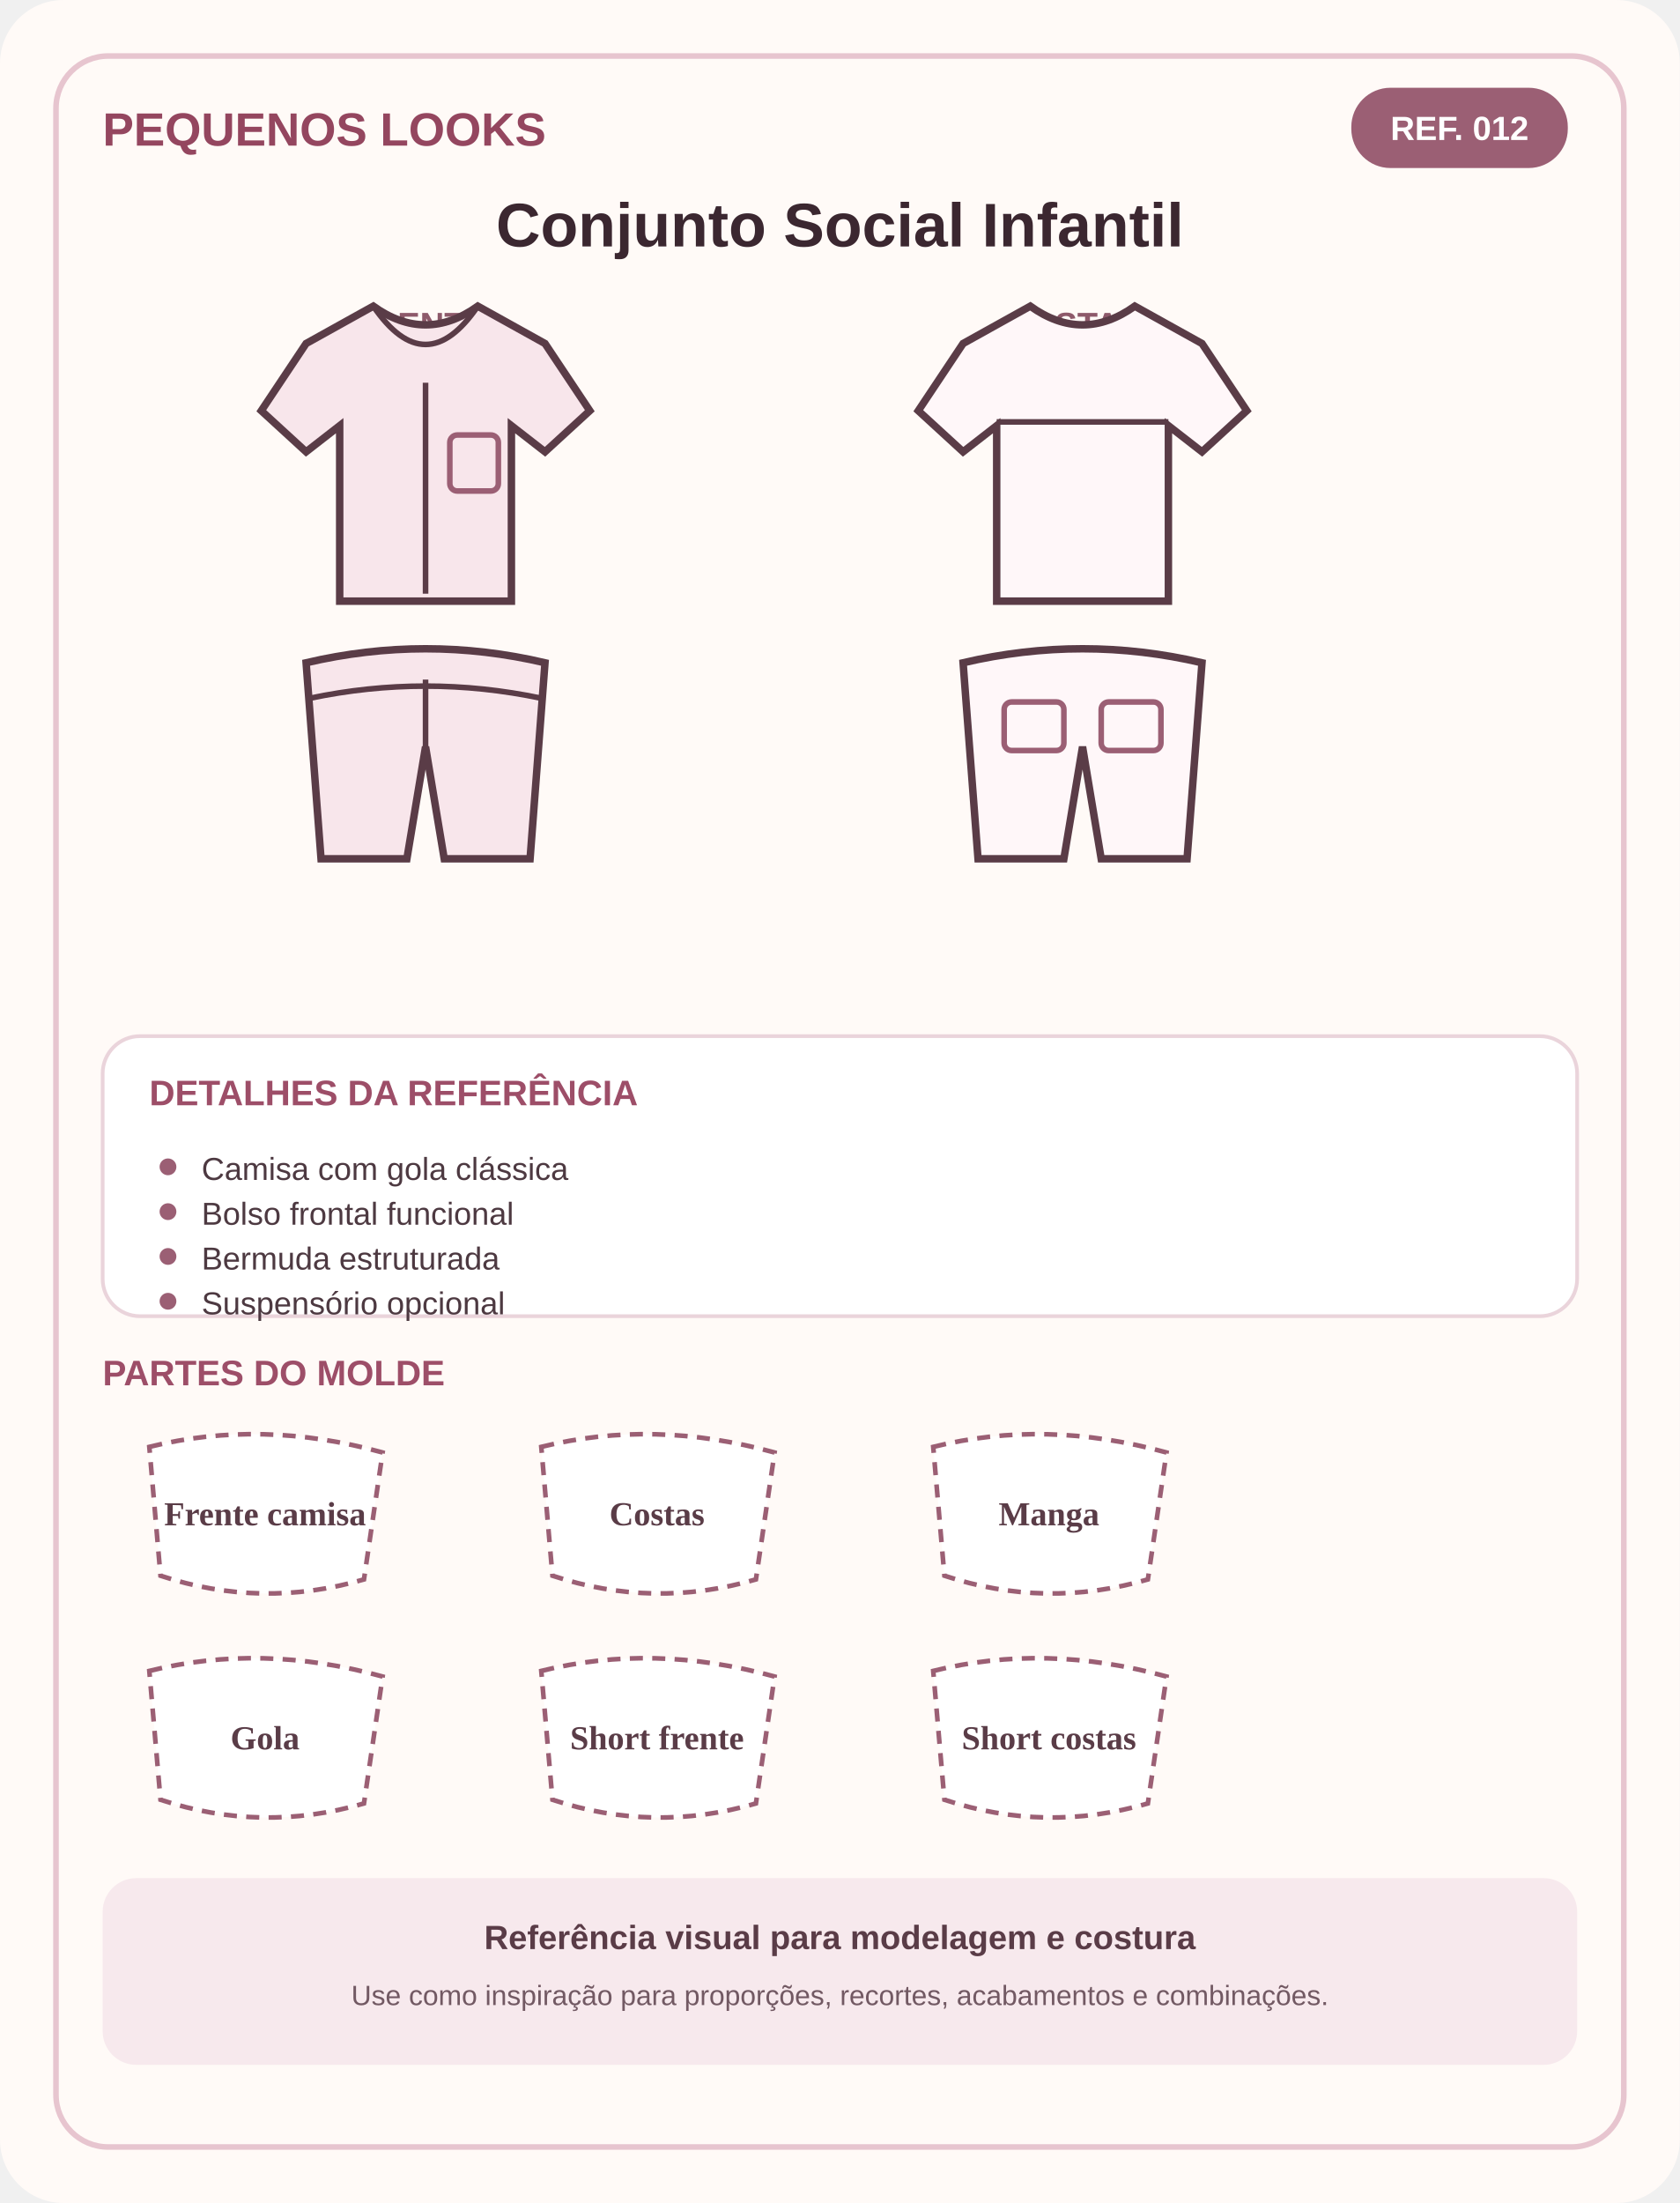
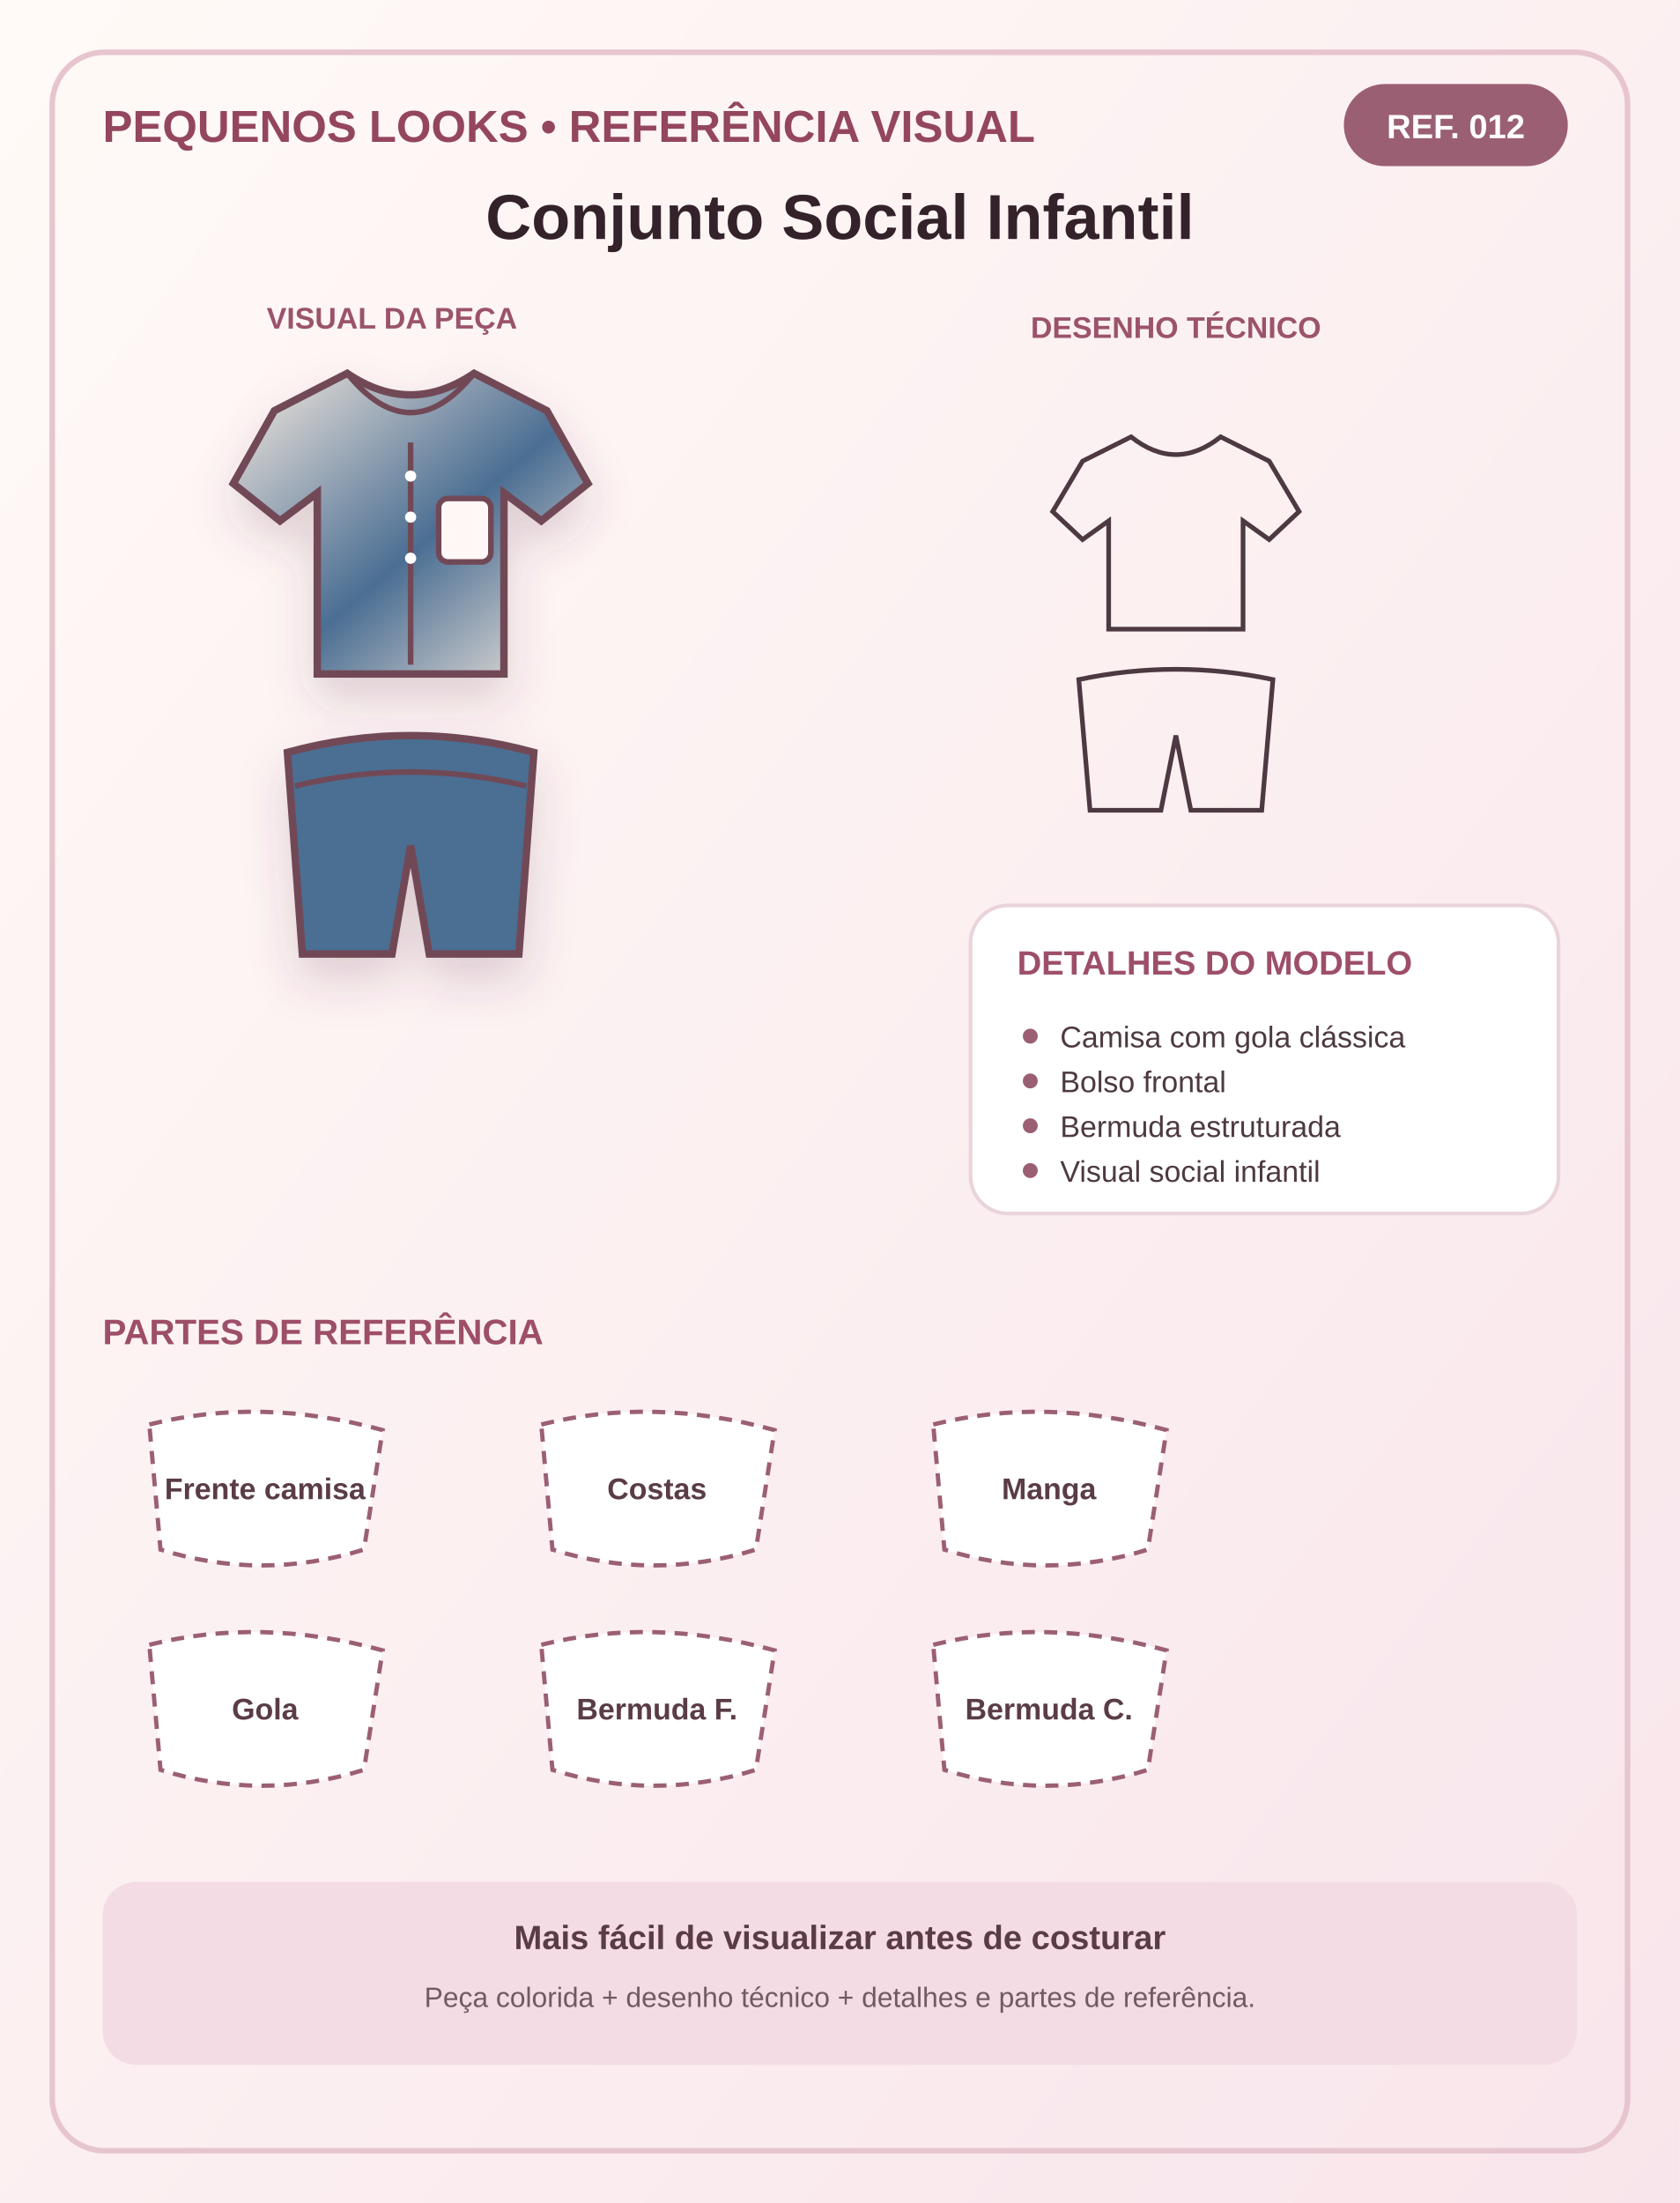
<svg xmlns="http://www.w3.org/2000/svg" width="900" height="1180" viewBox="0 0 900 1180">
-   <rect width="900" height="1180" rx="34" fill="#fffaf7" />
-   <rect x="30" y="30" width="840" height="1120" rx="28" fill="none" stroke="#e7c5cf" stroke-width="3" />
-   <text x="55" y="78" font-family="Montserrat,Arial,sans-serif" font-size="25" font-weight="900" fill="#94465f">PEQUENOS LOOKS</text>
-   <rect x="724" y="47" width="116" height="43" rx="21" fill="#9b5f74" />
-   <text x="782" y="75" text-anchor="middle" font-family="Arial,sans-serif" font-size="18" font-weight="700" fill="#fff">REF. 012</text>
-   <text x="450" y="132" text-anchor="middle" font-family="Montserrat,Arial,sans-serif" font-size="33" font-weight="900" fill="#3b2730">Conjunto Social Infantil</text>
-   <text x="225" y="180" text-anchor="middle" font-family="Arial,sans-serif" font-size="18" font-weight="700" fill="#8d596a">FRENTE</text>
-   <text x="575" y="180" text-anchor="middle" font-family="Arial,sans-serif" font-size="18" font-weight="700" fill="#8d596a">COSTAS</text>
-   <g transform="translate(78 150)">
-     <path d="M86 34 L122 14 Q150 34 178 14 L214 34 L238 70 L214 92 L196 78 L196 172 L104 172 L104 78 L86 92 L62 70 Z" fill="#f8e6eb" stroke="#5a3c47" stroke-width="4" />
-     <path d="M122 14 Q150 55 178 14 M150 55 L150 168" fill="none" stroke="#5a3c47" stroke-width="3" />
-     <rect x="163" y="83" width="26" height="30" rx="4" fill="none" stroke="#9b5f74" stroke-width="3" />
-     <path d="M86 205 Q150 190 214 205 L206 310 L160 310 L150 250 L140 310 L94 310 Z" fill="#f8e6eb" stroke="#5a3c47" stroke-width="4" />
-     <path d="M88 224 Q150 211 212 224 M150 214 L150 250" fill="none" stroke="#5a3c47" stroke-width="3" />
+   <defs>
+     <linearGradient id="bg" x1="0" y1="0" x2="1" y2="1">
+       <stop stop-color="#fffaf7" />
+       <stop offset="1" stop-color="#f8e5eb" />
+     </linearGradient>
+     <linearGradient id="fabric" x1="0" y1="0" x2="1" y2="1">
+       <stop stop-color="#f5eadf" />
+       <stop offset=".55" stop-color="#4b6e93" />
+       <stop offset="1" stop-color="#f5eadf" />
+     </linearGradient>
+     <filter id="shadow" x="-20%" y="-20%" width="140%" height="140%">
+       <feDropShadow dx="0" dy="12" stdDeviation="12" flood-color="#6d4050" flood-opacity=".2" />
+     </filter>
+     <pattern id="floral" width="46" height="46" patternUnits="userSpaceOnUse">
+       <circle cx="13" cy="13" r="6" fill="#fff" opacity=".8" />
+       <circle cx="30" cy="27" r="5" fill="#f7c5cf" />
+       <path d="M13 7l3-6M29 22l5-5M10 18l-5 5" stroke="#7c9a78" stroke-width="2" />
+     </pattern>
+   </defs>
+   <rect width="900" height="1180" fill="url(#bg)" />
+   <rect x="28" y="28" width="844" height="1124" rx="28" fill="none" stroke="#e7c5cf" stroke-width="3" />
+   <text x="55" y="76" font-family="Arial" font-size="24" font-weight="900" fill="#94465f">PEQUENOS LOOKS • REFERÊNCIA VISUAL</text>
+   <rect x="720" y="45" width="120" height="44" rx="22" fill="#9b5f74" />
+   <text x="780" y="74" text-anchor="middle" font-family="Arial" font-size="18" font-weight="700" fill="#fff">REF. 012</text>
+   <text x="450" y="128" text-anchor="middle" font-family="Arial" font-size="34" font-weight="900" fill="#34222a">Conjunto Social Infantil</text>
+   <text x="210" y="176" text-anchor="middle" font-family="Arial" font-size="16" font-weight="800" fill="#9b536b">VISUAL DA PEÇA</text>
+   <g transform="translate(70 185)" filter="url(#shadow)">
+     <path d="M77 35 L116 15 Q150 38 184 15 L223 35 L245 74 L220 94 L200 79 L200 176 L100 176 L100 79 L80 94 L55 74 Z" fill="url(#fabric)" stroke="#714957" stroke-width="4" />
+     <path d="M116 15 Q150 57 184 15 M150 52 L150 171" fill="none" stroke="#714957" stroke-width="3" />
+     <rect x="165" y="82" width="28" height="34" rx="5" fill="#fff8f6" stroke="#714957" stroke-width="3" />
+     <circle cx="150" cy="70" r="3" fill="#fff" />
+     <circle cx="150" cy="92" r="3" fill="#fff" />
+     <circle cx="150" cy="114" r="3" fill="#fff" />
+     <path d="M84 218 Q150 200 216 218 L208 326 L160 326 L150 268 L140 326 L92 326 Z" fill="#4b6e93" stroke="#714957" stroke-width="4" />
+     <path d="M88 236 Q150 221 212 236" fill="none" stroke="#714957" stroke-width="3" />
  </g>
-   <g transform="translate(430 150)">
-     <path d="M86 34 L122 14 Q150 34 178 14 L214 34 L238 70 L214 92 L196 78 L196 172 L104 172 L104 78 L86 92 L62 70 Z" fill="#fff7f9" stroke="#5a3c47" stroke-width="4" />
-     <path d="M104 76 L196 76" fill="none" stroke="#5a3c47" stroke-width="3" />
-     <path d="M86 205 Q150 190 214 205 L206 310 L160 310 L150 250 L140 310 L94 310 Z" fill="#fff7f9" stroke="#5a3c47" stroke-width="4" />
-     <rect x="108" y="226" width="32" height="26" rx="4" fill="none" stroke="#9b5f74" stroke-width="3" />
-     <rect x="160" y="226" width="32" height="26" rx="4" fill="none" stroke="#9b5f74" stroke-width="3" />
+   <g transform="translate(570 225)">
+     <text x="60" y="-44" text-anchor="middle" font-family="Arial" font-size="16" font-weight="800" fill="#9b536b">DESENHO TÉCNICO</text>
+     <path d="M10 22 L36 9 Q60 28 84 9 L110 22 L126 49 L110 64 L96 54 L96 112 L24 112 L24 54 L10 64 L-6 49Z" fill="none" stroke="#4d3941" stroke-width="2.5" />
+     <path d="M8 139 Q60 128 112 139 L106 209 L68 209 L60 169 L52 209 L14 209Z" fill="none" stroke="#4d3941" stroke-width="2.5" />
  </g>
-   <rect x="55" y="555" width="790" height="150" rx="20" fill="#fff" stroke="#ead4db" stroke-width="2" />
-   <text x="80" y="592" font-family="Arial,sans-serif" font-size="19" font-weight="800" fill="#9d4e68">DETALHES DA REFERÊNCIA</text>
-   <circle cx="90" cy="625" r="4.5" fill="#9b5f74" />
-   <text x="108" y="632" font-family="Arial,sans-serif" font-size="17" fill="#4d3941">Camisa com gola clássica</text>
-   <circle cx="90" cy="649" r="4.5" fill="#9b5f74" />
-   <text x="108" y="656" font-family="Arial,sans-serif" font-size="17" fill="#4d3941">Bolso frontal funcional</text>
-   <circle cx="90" cy="673" r="4.5" fill="#9b5f74" />
-   <text x="108" y="680" font-family="Arial,sans-serif" font-size="17" fill="#4d3941">Bermuda estruturada</text>
-   <circle cx="90" cy="697" r="4.5" fill="#9b5f74" />
-   <text x="108" y="704" font-family="Arial,sans-serif" font-size="17" fill="#4d3941">Suspensório opcional</text>
-   <text x="55" y="742" font-family="Arial,sans-serif" font-size="19" font-weight="800" fill="#9d4e68">PARTES DO MOLDE</text>
-   <g transform="translate(70 760)">
-     <path d="M10 15 Q70 0 135 18 L125 86 Q70 102 16 84Z" fill="#fff" stroke="#9b5f74" stroke-width="2.5" stroke-dasharray="7 5" />
-     <text x="72" y="57" text-anchor="middle" font-size="18" font-weight="700" fill="#5a3c47">Frente camisa</text>
+   <rect x="520" y="485" width="315" height="165" rx="20" fill="#fff" stroke="#ead4db" stroke-width="2" />
+   <text x="545" y="522" font-family="Arial" font-size="18" font-weight="800" fill="#9d4e68">DETALHES DO MODELO</text>
+   <circle cx="552" cy="555" r="4" fill="#9b5f74" />
+   <text x="568" y="561" font-family="Arial" font-size="16" fill="#4d3941">Camisa com gola clássica</text>
+   <circle cx="552" cy="579" r="4" fill="#9b5f74" />
+   <text x="568" y="585" font-family="Arial" font-size="16" fill="#4d3941">Bolso frontal</text>
+   <circle cx="552" cy="603" r="4" fill="#9b5f74" />
+   <text x="568" y="609" font-family="Arial" font-size="16" fill="#4d3941">Bermuda estruturada</text>
+   <circle cx="552" cy="627" r="4" fill="#9b5f74" />
+   <text x="568" y="633" font-family="Arial" font-size="16" fill="#4d3941">Visual social infantil</text>
+   <text x="55" y="720" font-family="Arial" font-size="19" font-weight="800" fill="#9d4e68">PARTES DE REFERÊNCIA</text>
+   <g transform="translate(70 748)">
+     <path d="M10 15 Q70 0 135 18 L125 82 Q70 99 16 82Z" fill="#fff" stroke="#9b5f74" stroke-width="2.3" stroke-dasharray="7 5" />
+     <text x="72" y="55" text-anchor="middle" font-family="Arial" font-size="16" font-weight="700" fill="#5a3c47">Frente camisa</text>
  </g>
-   <g transform="translate(280 760)">
-     <path d="M10 15 Q70 0 135 18 L125 86 Q70 102 16 84Z" fill="#fff" stroke="#9b5f74" stroke-width="2.5" stroke-dasharray="7 5" />
-     <text x="72" y="57" text-anchor="middle" font-size="18" font-weight="700" fill="#5a3c47">Costas</text>
+   <g transform="translate(280 748)">
+     <path d="M10 15 Q70 0 135 18 L125 82 Q70 99 16 82Z" fill="#fff" stroke="#9b5f74" stroke-width="2.3" stroke-dasharray="7 5" />
+     <text x="72" y="55" text-anchor="middle" font-family="Arial" font-size="16" font-weight="700" fill="#5a3c47">Costas</text>
  </g>
-   <g transform="translate(490 760)">
-     <path d="M10 15 Q70 0 135 18 L125 86 Q70 102 16 84Z" fill="#fff" stroke="#9b5f74" stroke-width="2.5" stroke-dasharray="7 5" />
-     <text x="72" y="57" text-anchor="middle" font-size="18" font-weight="700" fill="#5a3c47">Manga</text>
+   <g transform="translate(490 748)">
+     <path d="M10 15 Q70 0 135 18 L125 82 Q70 99 16 82Z" fill="#fff" stroke="#9b5f74" stroke-width="2.3" stroke-dasharray="7 5" />
+     <text x="72" y="55" text-anchor="middle" font-family="Arial" font-size="16" font-weight="700" fill="#5a3c47">Manga</text>
  </g>
-   <g transform="translate(70 880)">
-     <path d="M10 15 Q70 0 135 18 L125 86 Q70 102 16 84Z" fill="#fff" stroke="#9b5f74" stroke-width="2.5" stroke-dasharray="7 5" />
-     <text x="72" y="57" text-anchor="middle" font-size="18" font-weight="700" fill="#5a3c47">Gola</text>
+   <g transform="translate(70 866)">
+     <path d="M10 15 Q70 0 135 18 L125 82 Q70 99 16 82Z" fill="#fff" stroke="#9b5f74" stroke-width="2.3" stroke-dasharray="7 5" />
+     <text x="72" y="55" text-anchor="middle" font-family="Arial" font-size="16" font-weight="700" fill="#5a3c47">Gola</text>
  </g>
-   <g transform="translate(280 880)">
-     <path d="M10 15 Q70 0 135 18 L125 86 Q70 102 16 84Z" fill="#fff" stroke="#9b5f74" stroke-width="2.5" stroke-dasharray="7 5" />
-     <text x="72" y="57" text-anchor="middle" font-size="18" font-weight="700" fill="#5a3c47">Short frente</text>
+   <g transform="translate(280 866)">
+     <path d="M10 15 Q70 0 135 18 L125 82 Q70 99 16 82Z" fill="#fff" stroke="#9b5f74" stroke-width="2.3" stroke-dasharray="7 5" />
+     <text x="72" y="55" text-anchor="middle" font-family="Arial" font-size="16" font-weight="700" fill="#5a3c47">Bermuda F.</text>
  </g>
-   <g transform="translate(490 880)">
-     <path d="M10 15 Q70 0 135 18 L125 86 Q70 102 16 84Z" fill="#fff" stroke="#9b5f74" stroke-width="2.5" stroke-dasharray="7 5" />
-     <text x="72" y="57" text-anchor="middle" font-size="18" font-weight="700" fill="#5a3c47">Short costas</text>
+   <g transform="translate(490 866)">
+     <path d="M10 15 Q70 0 135 18 L125 82 Q70 99 16 82Z" fill="#fff" stroke="#9b5f74" stroke-width="2.3" stroke-dasharray="7 5" />
+     <text x="72" y="55" text-anchor="middle" font-family="Arial" font-size="16" font-weight="700" fill="#5a3c47">Bermuda C.</text>
  </g>
-   <rect x="55" y="1006" width="790" height="100" rx="18" fill="#f7e9ed" />
-   <text x="450" y="1044" text-anchor="middle" font-family="Arial,sans-serif" font-size="18" font-weight="800" fill="#5a3c47">Referência visual para modelagem e costura</text>
-   <text x="450" y="1074" text-anchor="middle" font-family="Arial,sans-serif" font-size="15" fill="#725963">Use como inspiração para proporções, recortes, acabamentos e combinações.</text>
+   <rect x="55" y="1008" width="790" height="98" rx="18" fill="#f4dce4" />
+   <text x="450" y="1044" text-anchor="middle" font-family="Arial" font-size="18" font-weight="800" fill="#5a3c47">Mais fácil de visualizar antes de costurar</text>
+   <text x="450" y="1075" text-anchor="middle" font-family="Arial" font-size="15" fill="#725963">Peça colorida + desenho técnico + detalhes e partes de referência.</text>
</svg>
